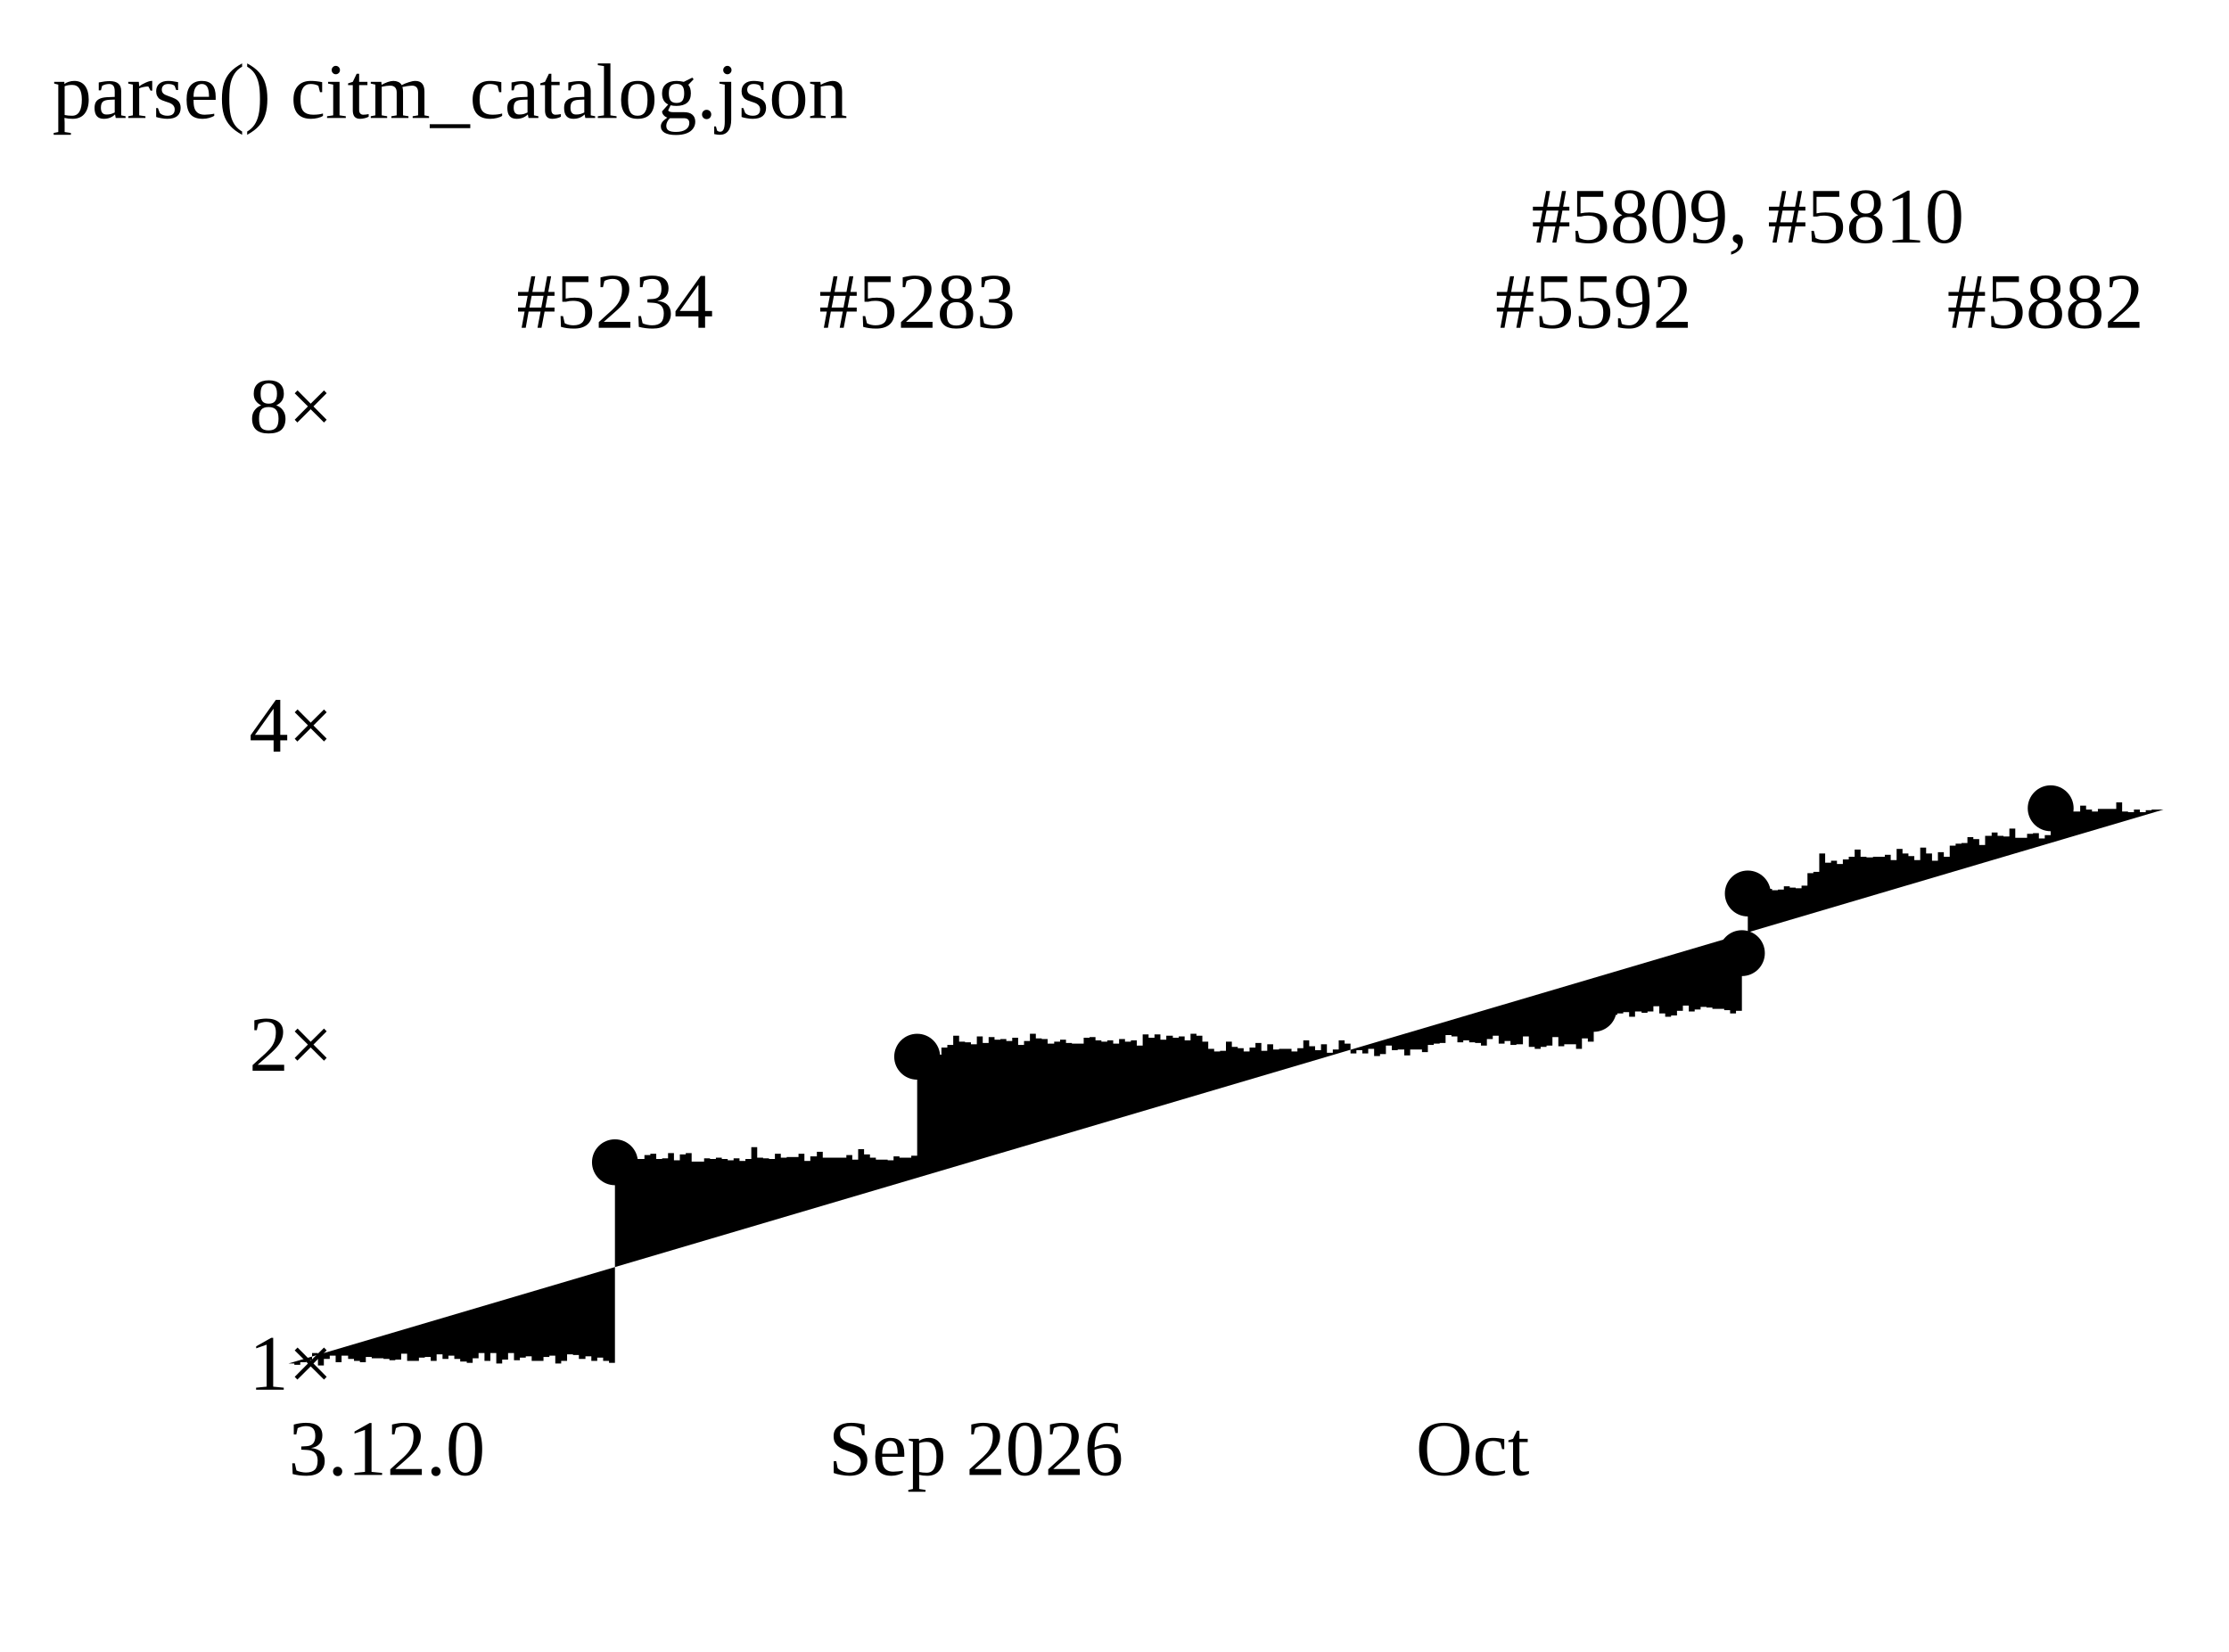
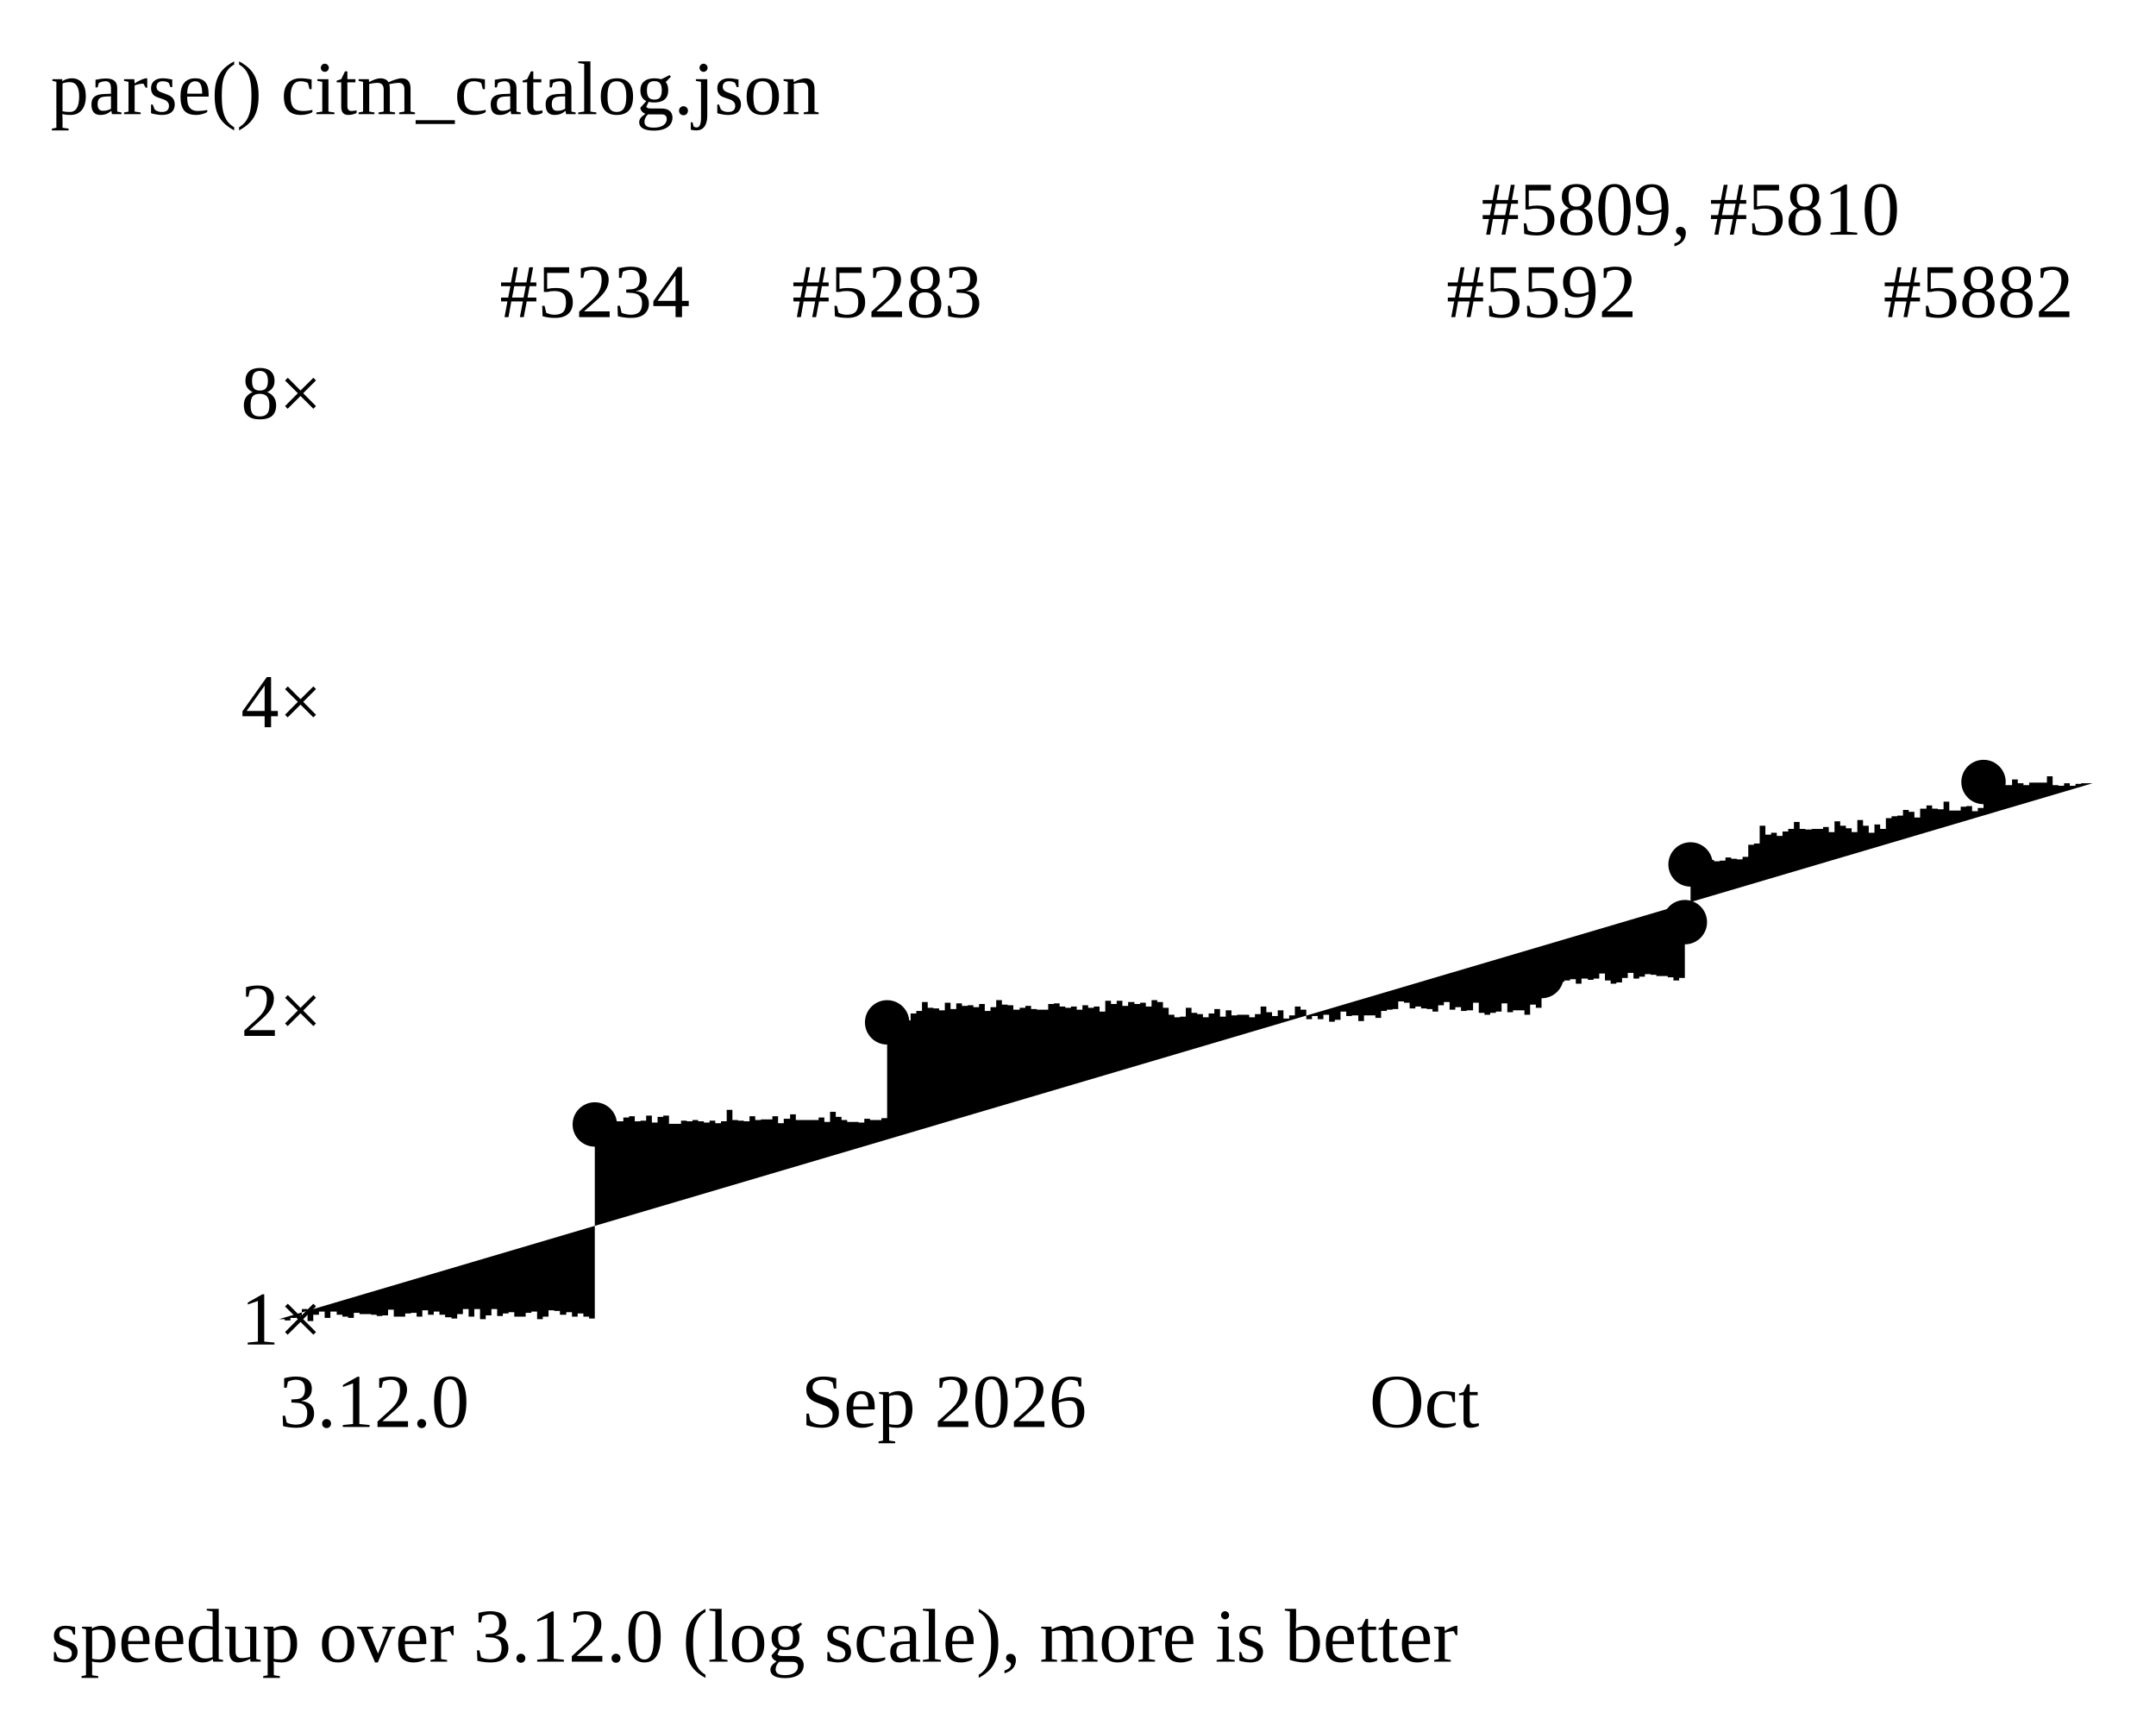
- <svg xmlns="http://www.w3.org/2000/svg" class="nj-fig nj-charts nj-charts--timeline" viewBox="0 0 340 252" role="img" aria-labelledby="nj-blog-tl-parse_citm nj-blog-tl-parse_citm-d">
+ <svg xmlns="http://www.w3.org/2000/svg" class="nj-fig nj-charts nj-charts--timeline" viewBox="0 0 340 270" role="img" aria-labelledby="nj-blog-tl-parse_citm nj-blog-tl-parse_citm-d">
  <text class="nj-charts-panel" x="8" y="18">parse() citm_catalog.json</text>
  <line class="nj-charts-grid" x1="44" y1="208" x2="330" y2="208" />
  <text class="nj-charts-tick nj-charts-tick--r" x="38" y="212">1×</text>
  <line class="nj-charts-grid" x1="44" y1="159.333" x2="330" y2="159.333" />
  <text class="nj-charts-tick nj-charts-tick--r" x="38" y="163.333">2×</text>
  <line class="nj-charts-grid" x1="44" y1="110.667" x2="330" y2="110.667" />
  <text class="nj-charts-tick nj-charts-tick--r" x="38" y="114.667">4×</text>
  <line class="nj-charts-grid" x1="44" y1="62" x2="330" y2="62" />
  <text class="nj-charts-tick nj-charts-tick--r" x="38" y="66">8×</text>
  <line class="nj-charts-axis" x1="44" y1="208" x2="44" y2="212" />
  <text class="nj-charts-tick" x="44" y="225">3.12.0</text>
  <line class="nj-charts-axis" x1="126.361" y1="208" x2="126.361" y2="212" />
  <text class="nj-charts-tick" x="126.361" y="225">Sep 2026</text>
  <line class="nj-charts-axis" x1="215.962" y1="208" x2="215.962" y2="212" />
  <text class="nj-charts-tick" x="215.962" y="225">Oct</text>
  <polyline class="nj-charts-json" points="44.0,208.0 44.9,208.0 44.9,208.2 45.8,208.2 45.8,207.8 46.7,207.8 46.7,207.5 47.6,207.5 47.6,206.4 48.5,206.4 48.5,208.3 49.4,208.3 49.4,207.3 50.3,207.3 50.3,206.8 51.2,206.8 51.2,207.8 52.1,207.8 52.1,206.8 53.1,206.8 53.1,207.3 54.0,207.3 54.0,207.6 54.9,207.6 54.9,207.8 55.8,207.8 55.8,207.0 56.7,207.0 56.7,207.2 57.6,207.2 57.6,207.2 58.5,207.2 58.5,207.3 59.4,207.3 59.4,207.5 60.3,207.5 60.3,207.4 61.2,207.4 61.2,206.5 62.1,206.5 62.1,207.6 63.0,207.6 63.0,207.6 63.9,207.6 63.9,207.1 64.8,207.1 64.8,207.0 65.7,207.0 65.7,207.6 66.6,207.6 66.6,206.6 67.5,206.6 67.5,207.3 68.4,207.3 68.4,206.8 69.3,206.8 69.3,207.3 70.2,207.3 70.2,207.7 71.2,207.7 71.2,207.9 72.1,207.9 72.1,207.2 73.0,207.2 73.0,206.4 73.9,206.4 73.9,207.6 74.8,207.6 74.8,206.4 75.7,206.4 75.7,208.0 76.6,208.0 76.6,207.4 77.5,207.4 77.5,206.4 78.4,206.4 78.4,207.5 79.3,207.5 79.3,207.1 80.2,207.1 80.2,206.9 81.1,206.9 81.1,207.6 82.0,207.6 82.0,207.6 82.9,207.6 82.9,207.0 83.8,207.0 83.8,206.8 84.7,206.8 84.7,208.0 85.6,208.0 85.6,207.6 86.5,207.6 86.5,206.6 87.4,206.6 87.4,206.7 88.3,206.7 88.3,207.3 89.3,207.3 89.3,206.9 90.2,206.9 90.2,207.6 91.1,207.6 91.1,207.1 92.0,207.1 92.0,207.6 92.9,207.6 92.9,207.9 93.8,207.9 93.8,177.3 94.7,177.3 94.7,176.7 95.6,176.7 95.6,176.9 96.5,176.9 96.5,176.8 97.4,176.8 97.4,176.8 98.3,176.8 98.3,176.2 99.2,176.2 99.2,176.0 100.1,176.0 100.1,176.8 101.0,176.8 101.0,176.7 101.9,176.7 101.9,175.9 102.8,175.9 102.8,177.0 103.7,177.0 103.7,176.1 104.6,176.1 104.6,175.9 105.5,175.9 105.5,177.2 106.4,177.2 106.4,177.2 107.4,177.2 107.4,176.7 108.3,176.7 108.3,176.8 109.2,176.8 109.2,176.6 110.1,176.6 110.1,176.8 111.0,176.8 111.0,177.0 111.9,177.0 111.9,176.7 112.8,176.7 112.8,177.1 113.7,177.1 113.7,176.8 114.6,176.8 114.6,175.0 115.5,175.0 115.5,176.6 116.4,176.6 116.4,176.7 117.3,176.7 117.3,176.8 118.2,176.8 118.2,176.0 119.1,176.0 119.1,176.6 120.0,176.6 120.0,176.5 120.9,176.5 120.9,176.5 121.8,176.5 121.8,176.0 122.7,176.0 122.7,177.1 123.6,177.1 123.6,176.4 124.6,176.4 124.6,175.7 125.5,175.7 125.5,176.6 126.4,176.6 126.4,176.6 127.3,176.6 127.3,176.6 128.2,176.6 128.2,176.6 129.1,176.6 129.1,176.2 130.0,176.2 130.0,176.9 130.9,176.9 130.9,175.3 131.8,175.3 131.8,176.1 132.7,176.1 132.7,176.6 133.6,176.6 133.6,176.9 134.5,176.9 134.5,176.9 135.4,176.9 135.4,177.0 136.3,177.0 136.3,176.4 137.2,176.4 137.2,176.6 138.1,176.6 138.1,176.6 139.0,176.6 139.0,176.3 139.9,176.3 139.9,161.2 140.8,161.2 140.8,160.9 141.7,160.9 141.7,160.4 142.7,160.4 142.7,160.9 143.6,160.9 143.6,159.8 144.5,159.8 144.5,159.4 145.4,159.4 145.4,158.0 146.3,158.0 146.3,158.9 147.2,158.9 147.2,159.0 148.1,159.0 148.1,159.3 149.0,159.3 149.0,158.1 149.9,158.1 149.9,159.1 150.8,159.1 150.8,158.2 151.7,158.2 151.7,158.6 152.6,158.6 152.6,158.5 153.5,158.5 153.5,158.8 154.4,158.8 154.4,158.3 155.3,158.3 155.3,159.4 156.2,159.4 156.2,158.8 157.1,158.8 157.1,157.7 158.0,157.7 158.0,158.4 158.9,158.4 158.9,158.5 159.8,158.5 159.8,159.2 160.8,159.2 160.8,158.9 161.7,158.9 161.7,158.6 162.6,158.6 162.6,159.1 163.5,159.1 163.5,159.2 164.4,159.2 164.4,159.2 165.3,159.2 165.3,158.3 166.2,158.3 166.2,158.2 167.1,158.2 167.1,158.7 168.0,158.7 168.0,158.9 168.9,158.9 168.9,158.7 169.8,158.7 169.8,159.2 170.7,159.2 170.7,158.5 171.6,158.5 171.6,158.9 172.5,158.9 172.5,158.7 173.4,158.7 173.4,159.5 174.3,159.5 174.3,157.8 175.2,157.8 175.2,158.3 176.1,158.3 176.1,157.8 177.0,157.8 177.0,158.6 177.9,158.6 177.9,158.0 178.9,158.0 178.9,158.3 179.8,158.3 179.8,158.1 180.7,158.1 180.7,158.7 181.6,158.7 181.6,157.7 182.5,157.7 182.5,158.0 183.4,158.0 183.4,158.9 184.3,158.9 184.3,160.0 185.2,160.0 185.2,160.4 186.1,160.4 186.1,160.3 187.0,160.3 187.0,158.9 187.9,158.9 187.9,159.7 188.8,159.7 188.8,159.9 189.7,159.9 189.7,160.4 190.6,160.4 190.6,159.8 191.5,159.8 191.5,159.1 192.4,159.1 192.4,160.3 193.3,160.3 193.3,159.3 194.2,159.3 194.2,160.1 195.1,160.1 195.1,160.0 196.1,160.0 196.1,160.0 197.0,160.0 197.0,160.4 197.9,160.4 197.9,159.9 198.8,159.9 198.8,158.7 199.7,158.7 199.7,159.6 200.6,159.6 200.6,160.2 201.5,160.2 201.5,159.3 202.4,159.3 202.4,160.6 203.3,160.6 203.3,160.1 204.2,160.1 204.2,158.7 205.1,158.7 205.1,159.2 206.0,159.2 206.0,160.7 206.9,160.7 206.9,160.2 207.8,160.2 207.8,160.7 208.7,160.7 208.7,160.0 209.6,160.0 209.6,161.1 210.5,161.1 210.5,160.8 211.4,160.8 211.4,159.5 212.3,159.5 212.3,160.2 213.2,160.2 213.2,160.1 214.2,160.1 214.2,161.0 215.1,161.0 215.1,160.1 216.0,160.1 216.0,160.1 216.9,160.1 216.9,160.5 217.8,160.5 217.8,159.4 218.7,159.4 218.7,159.2 219.6,159.2 219.6,159.1 220.5,159.1 220.5,157.9 221.4,157.9 221.4,158.1 222.3,158.1 222.3,159.0 223.2,159.0 223.2,158.7 224.1,158.7 224.1,159.0 225.0,159.0 225.0,159.1 225.9,159.1 225.9,159.5 226.8,159.5 226.8,158.5 227.7,158.5 227.7,158.0 228.6,158.0 228.6,159.2 229.5,159.2 229.5,158.8 230.4,158.8 230.4,159.4 231.3,159.4 231.3,159.3 232.3,159.3 232.3,158.1 233.2,158.1 233.2,159.7 234.1,159.7 234.1,160.0 235.0,160.0 235.0,159.7 235.9,159.7 235.9,159.5 236.8,159.5 236.8,158.2 237.7,158.2 237.7,159.6 238.6,159.6 238.6,159.3 239.5,159.3 239.5,159.3 240.4,159.3 240.4,160.0 241.3,160.0 241.3,158.4 242.2,158.4 242.2,158.9 243.1,158.9 243.1,153.9 244.0,153.9 244.0,154.6 244.9,154.6 244.9,153.7 245.8,153.7 245.8,154.8 246.7,154.8 246.7,154.6 247.6,154.6 247.6,154.4 248.5,154.4 248.5,155.1 249.4,155.1 249.4,154.3 250.4,154.3 250.4,154.5 251.3,154.5 251.3,154.3 252.2,154.3 252.2,153.5 253.1,153.5 253.1,154.6 254.0,154.6 254.0,155.1 254.9,155.1 254.9,154.9 255.8,154.9 255.8,154.2 256.7,154.2 256.7,153.4 257.6,153.4 257.6,154.3 258.5,154.3 258.5,154.0 259.4,154.0 259.4,153.6 260.3,153.6 260.3,153.7 261.2,153.7 261.2,153.9 262.1,153.9 262.1,153.9 263.0,153.9 263.0,154.1 263.9,154.1 263.9,154.6 264.8,154.6 264.8,154.2 265.7,154.2 265.7,145.4 266.6,145.4 266.6,136.3 267.6,136.3 267.6,136.0 268.5,136.0 268.5,135.7 269.4,135.7 269.4,135.6 270.3,135.6 270.3,135.8 271.2,135.8 271.2,135.7 272.1,135.7 272.1,135.2 273.0,135.2 273.0,135.4 273.9,135.4 273.9,135.5 274.8,135.5 274.8,135.1 275.7,135.1 275.7,133.2 276.6,133.2 276.6,133.0 277.5,133.0 277.5,130.2 278.4,130.2 278.4,131.6 279.3,131.6 279.3,131.3 280.2,131.3 280.2,131.8 281.1,131.8 281.1,131.1 282.0,131.1 282.0,130.7 282.9,130.7 282.9,129.6 283.8,129.6 283.8,130.7 284.7,130.7 284.7,130.8 285.7,130.8 285.7,130.7 286.6,130.7 286.6,130.7 287.5,130.7 287.5,130.4 288.4,130.4 288.4,131.2 289.3,131.2 289.3,129.5 290.2,129.5 290.2,130.2 291.1,130.2 291.1,130.6 292.0,130.6 292.0,131.2 292.9,131.2 292.9,129.3 293.8,129.3 293.8,130.2 294.7,130.2 294.7,131.3 295.6,131.3 295.6,130.0 296.5,130.0 296.5,130.7 297.4,130.7 297.4,129.0 298.3,129.0 298.3,128.7 299.2,128.7 299.2,128.6 300.1,128.6 300.1,127.7 301.0,127.7 301.0,128.0 301.9,128.0 301.9,128.9 302.8,128.9 302.8,127.5 303.8,127.5 303.8,127.0 304.7,127.0 304.7,127.5 305.6,127.5 305.6,127.6 306.5,127.6 306.5,126.4 307.4,126.4 307.4,127.8 308.3,127.8 308.3,127.8 309.2,127.8 309.2,127.2 310.1,127.2 310.1,127.1 311.0,127.1 311.0,127.9 311.9,127.9 311.9,127.4 312.8,127.4 312.8,123.3 313.7,123.3 313.7,123.4 314.6,123.4 314.6,123.4 315.5,123.4 315.5,123.8 316.4,123.8 316.4,123.8 317.3,123.8 317.3,122.9 318.2,122.9 318.2,123.5 319.1,123.5 319.1,123.8 320.0,123.8 320.0,123.4 320.9,123.4 320.9,123.4 321.9,123.4 321.9,123.4 322.8,123.4 322.8,122.4 323.7,122.4 323.7,123.8 324.6,123.8 324.6,123.9 325.5,123.9 325.5,123.5 326.4,123.5 326.4,123.9 327.3,123.9 327.3,123.6 328.2,123.6 328.2,123.5 329.1,123.5 329.1,123.5 330.0,123.5 330.0,123.5" />
  <circle class="nj-charts-json-dot" cx="93.8" cy="177.3" r="3.5" />
  <line class="nj-charts-grid" stroke-dasharray="2 2" x1="93.8" y1="54.0" x2="93.8" y2="172.3" />
  <text class="nj-charts-note" x="93.8" y="50.0" text-anchor="middle">#5234</text>
  <circle class="nj-charts-json-dot" cx="139.9" cy="161.2" r="3.5" />
  <line class="nj-charts-grid" stroke-dasharray="2 2" x1="139.9" y1="54.0" x2="139.9" y2="156.2" />
  <text class="nj-charts-note" x="139.9" y="50.0" text-anchor="middle">#5283</text>
  <circle class="nj-charts-json-dot" cx="243.1" cy="153.9" r="3.5" />
  <line class="nj-charts-grid" stroke-dasharray="2 2" x1="243.1" y1="54.0" x2="243.1" y2="148.9" />
  <text class="nj-charts-note" x="243.1" y="50.0" text-anchor="middle">#5592</text>
  <circle class="nj-charts-json-dot" cx="265.7" cy="145.4" r="3.5" />
  <circle class="nj-charts-json-dot" cx="266.6" cy="136.3" r="3.5" />
  <line class="nj-charts-grid" stroke-dasharray="2 2" x1="266.6" y1="41.0" x2="266.6" y2="131.3" />
  <text class="nj-charts-note" x="266.6" y="37.0" text-anchor="middle">#5809, #5810</text>
  <circle class="nj-charts-json-dot" cx="312.8" cy="123.3" r="3.5" />
  <line class="nj-charts-grid" stroke-dasharray="2 2" x1="312.8" y1="54.0" x2="312.8" y2="118.3" />
  <text class="nj-charts-note" x="312.0" y="50.0" text-anchor="middle">#5882</text>
  <line class="nj-charts-axis" x1="44" y1="208" x2="330" y2="208" />
+   <text class="nj-charts-note" x="8" y="262">speedup over 3.12.0 (log scale), more is better</text>
</svg>
